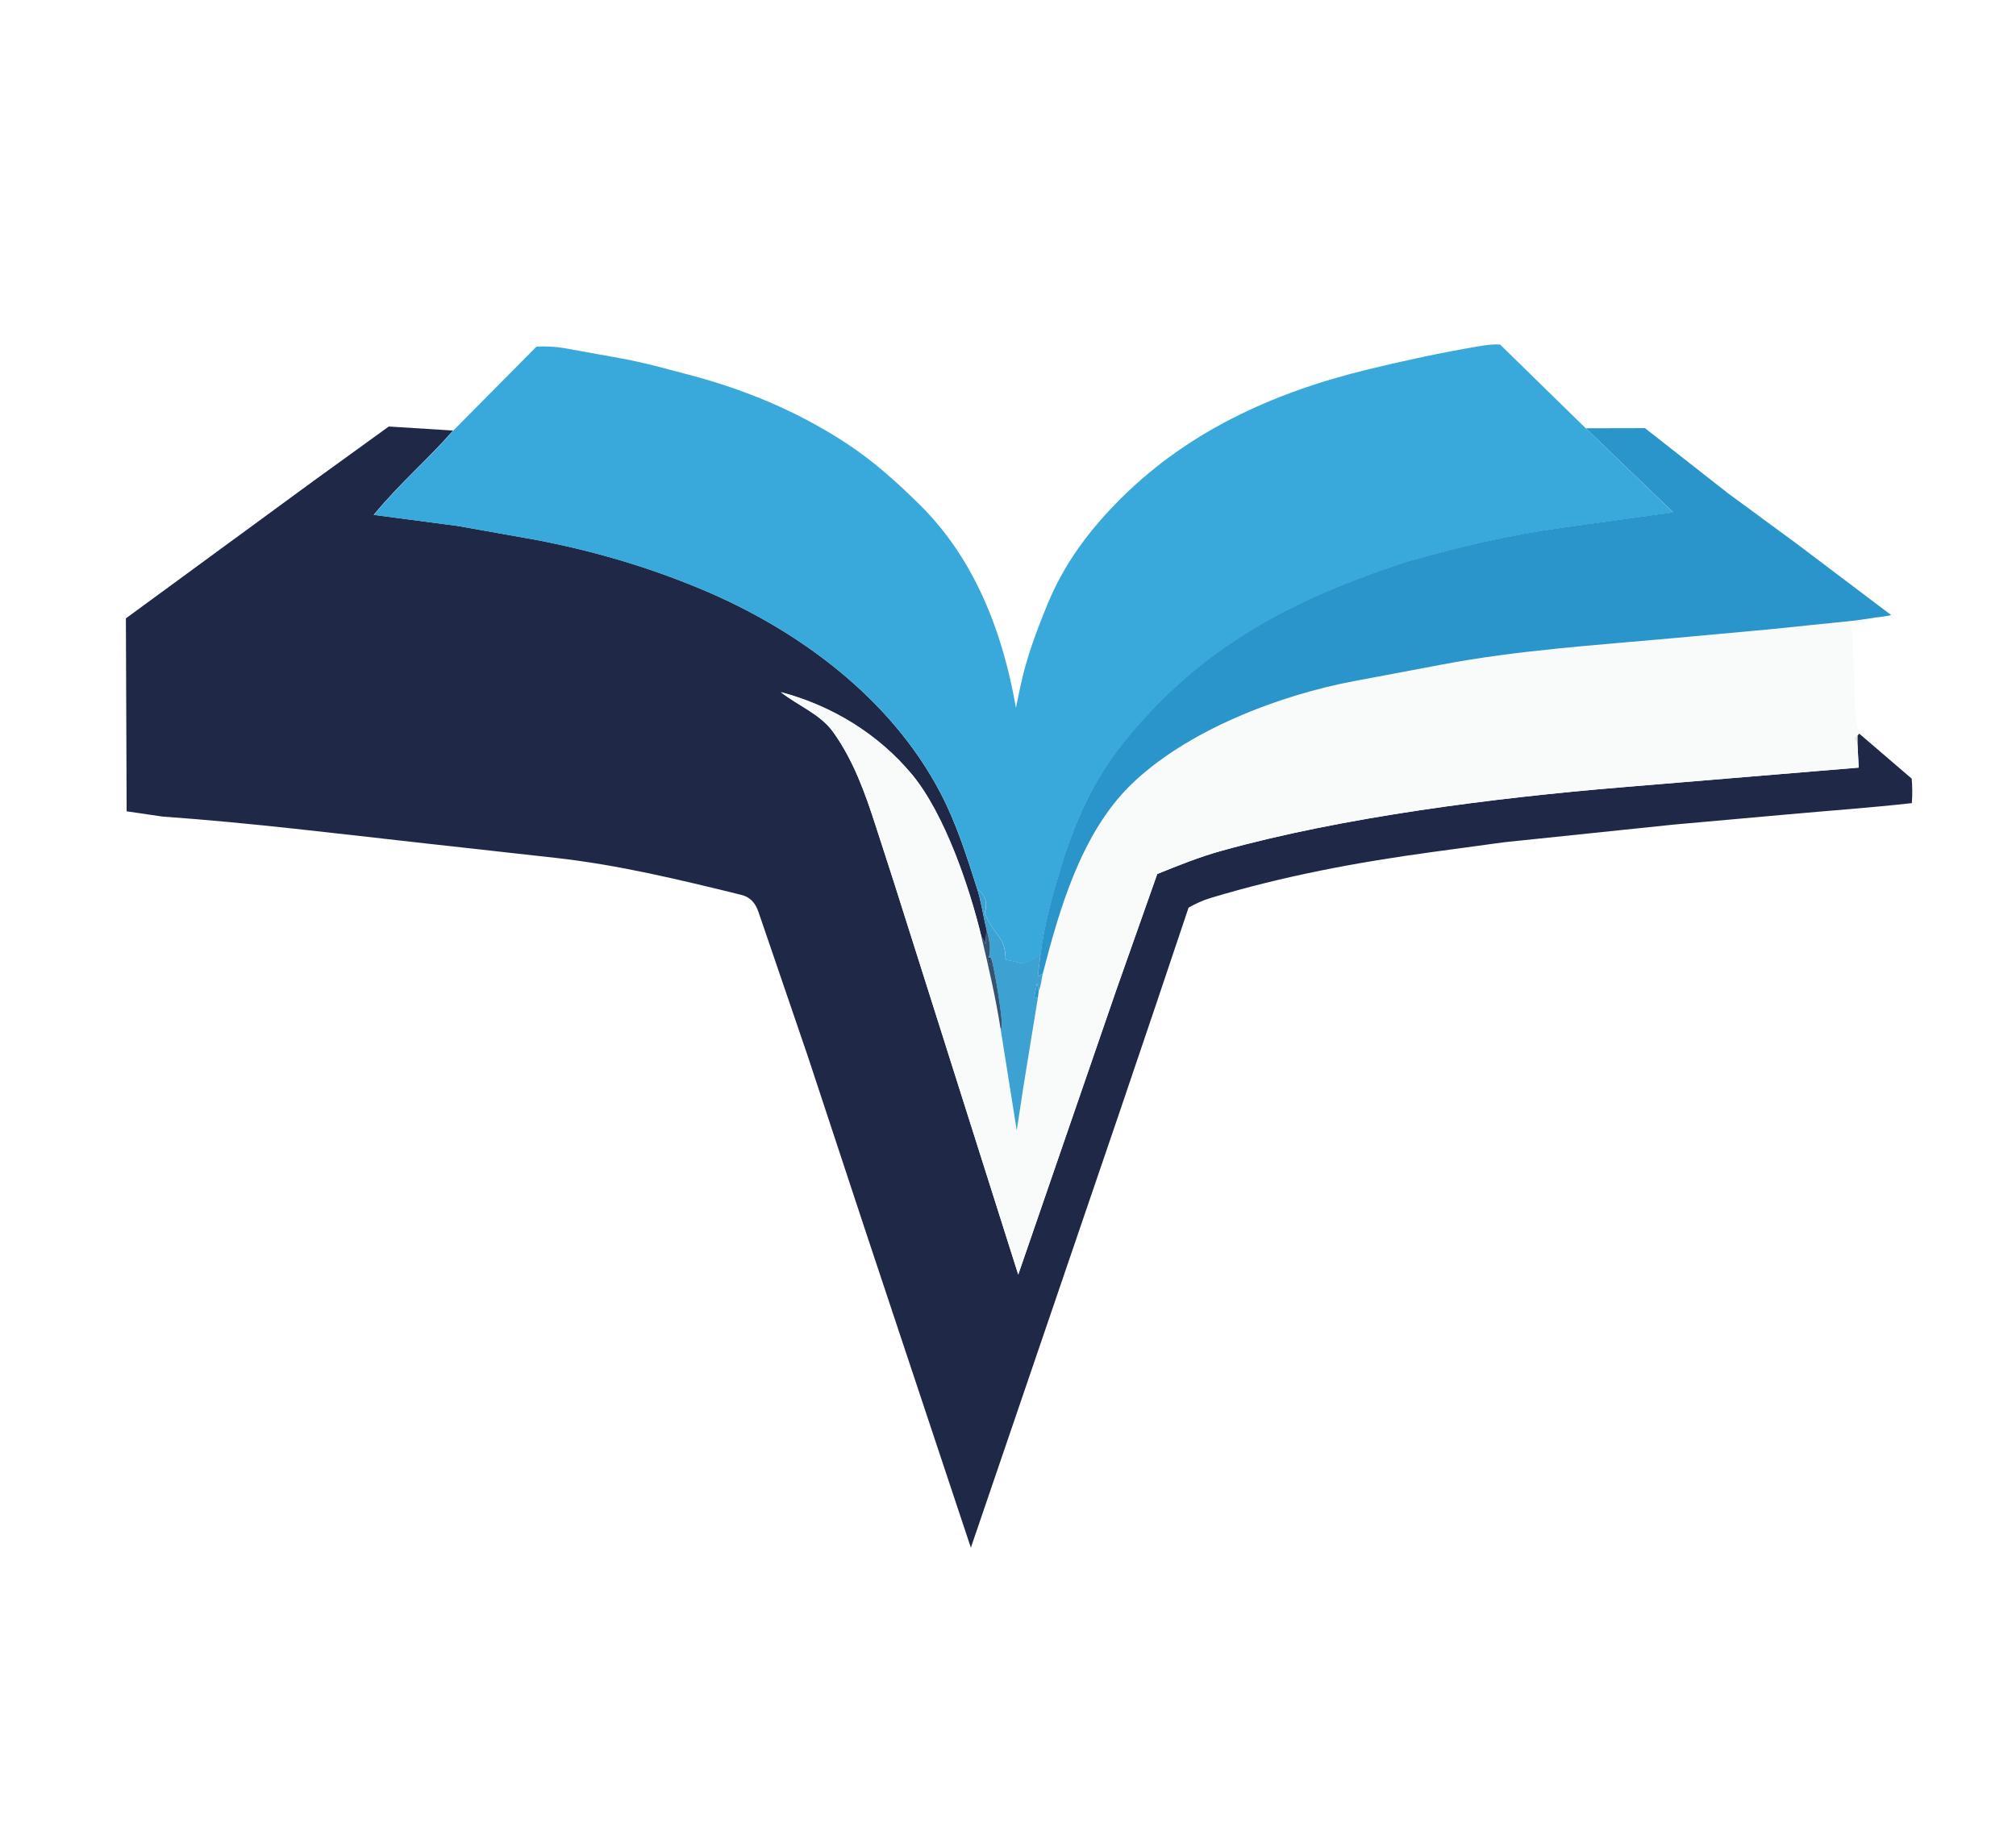
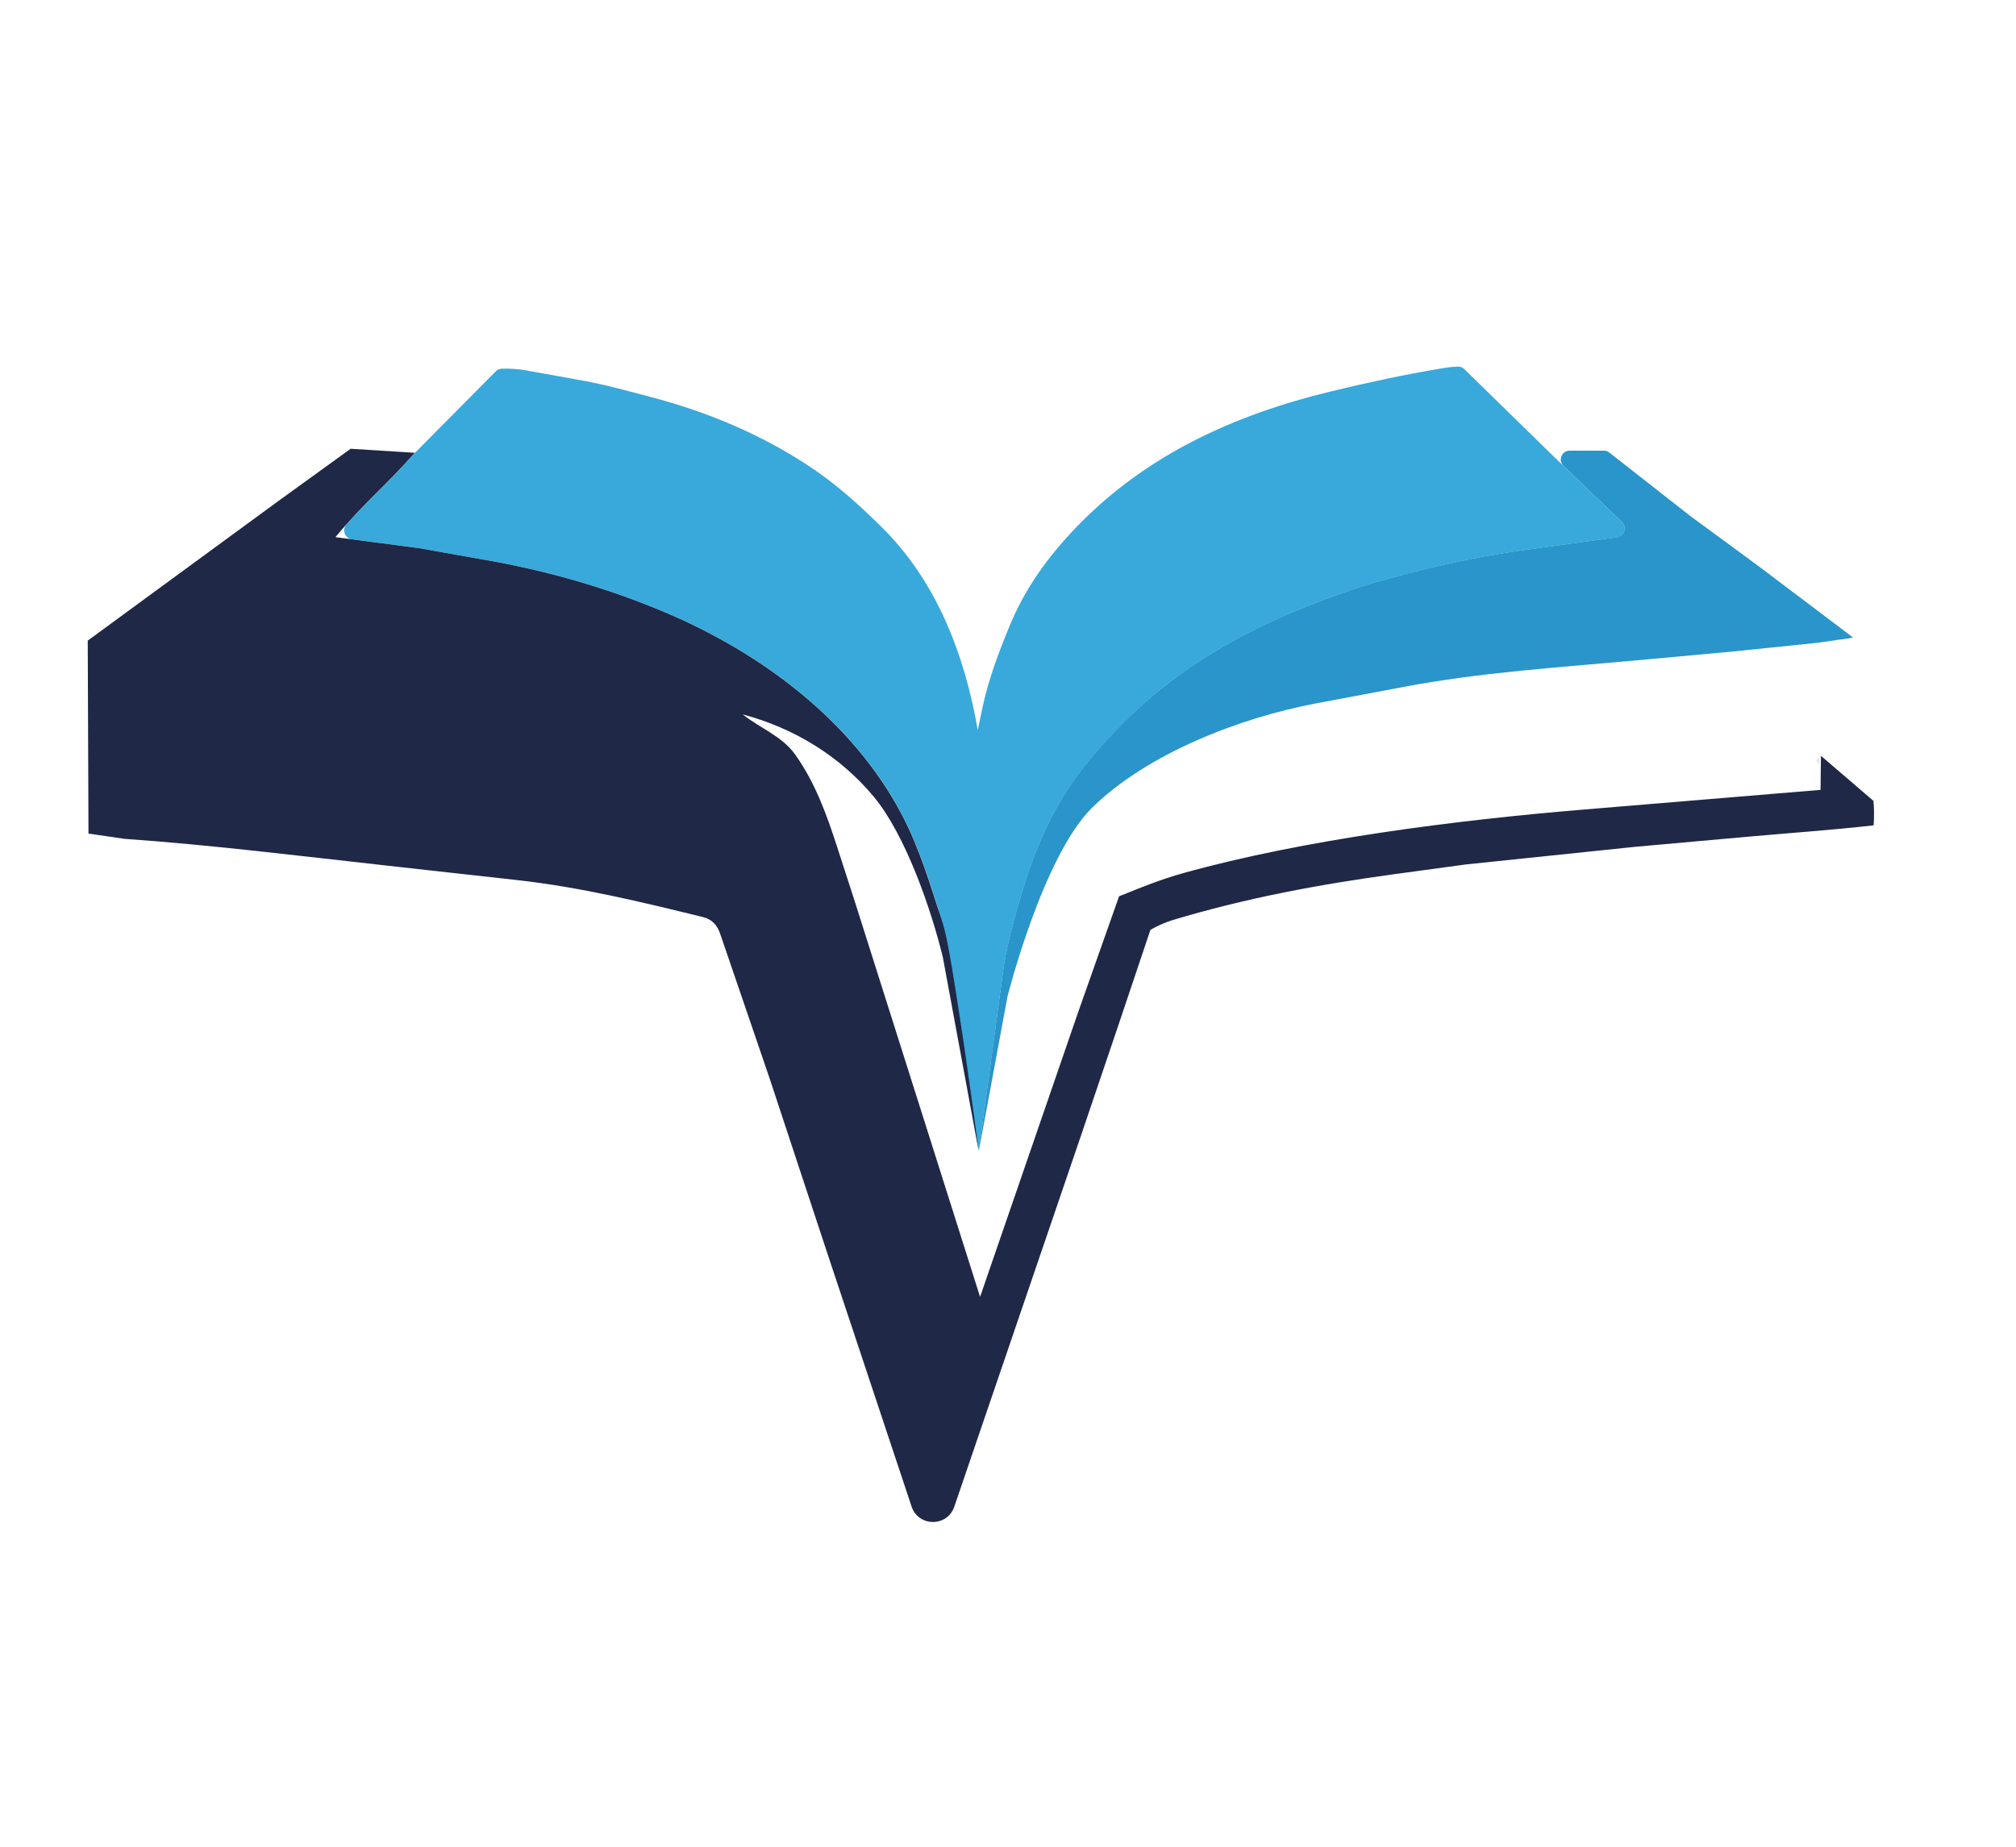
<svg xmlns="http://www.w3.org/2000/svg" id="Layer_1" data-name="Layer 1" viewBox="0 0 295.3 270.61">
  <defs>
    <style>
      .cls-1 {
-         fill: #3da2d1;
+         fill: #2995ca;
      }

      .cls-2 {
-         fill: #2995ca;
+         fill: #38a9da;
      }

      .cls-3 {
-         fill: #f9fafa;
+         fill: #1f2846;
      }

      .cls-4 {
-         fill: #345473;
-       }
- 
-       .cls-5 {
-         fill: #38a9da;
-       }
- 
-       .cls-6 {
-         fill: #1f2846;
-       }
- 
-       .cls-7 {
        fill: #e4e5e6;
      }
    </style>
  </defs>
-   <path class="cls-6" d="M66.37,63.07c-3.8,4.37-7.46,7.35-11.63,12.36l12.28,1.62,11.47,2.04c8.35,1.6,16.26,3.9,24.14,7.19,14.26,5.94,27.88,16,35.15,29.94,2.36,4.52,3.85,9.33,5.37,14.06.59,1.85.86,3.92,1.34,5.81l-.11,2.19-.64-1.09c-1.67-6.96-5.46-18.06-10.16-23.72s-11.68-10.07-19.21-12.06c2.63,2.07,5.78,3.17,7.73,5.93,2.91,4.1,4.59,8.77,6.13,13.54l2.65,8.19,18.27,57.68,14.3-41.52,6.06-17.17c3.24-1.31,6.15-2.49,9.42-3.4,17.77-4.95,40.02-7.76,58.54-9.3l34.79-2.89-.19-3.64v-1.06s.26-.29.26-.29l7.69,6.6c.11,1.19.11,2.45.02,3.59-6.31.7-12.1,1.1-18.29,1.66l-16.64,1.49-24.77,2.58-10.44,1.42c-11.1,1.51-21.89,3.52-32.62,6.76-1.09.33-2.23.86-3.18,1.4l-4.79,14.26-5.43,16.03-21.67,63.49-15.56-46.78-8.31-25.18-7.23-21.16c-.44-1.27-1.12-2.18-2.57-2.54-9.04-2.22-17.93-4.38-27.25-5.42l-18.8-2.09c-13-1.44-25.67-3.03-38.68-3.95l-5.26-.77-.11-28.27,27.67-20.27,10.84-7.84,9.4.59Z" />
-   <path class="cls-3" d="M274.51,90.52c-.77.68-1.74.66-3.28.67l.38,7.58c.15,3-.15,6.02.72,8.7l-.25.29c-.1.07-.47.36-.38.5l.37.56.19,3.64-34.79,2.89c-18.53,1.54-40.77,4.34-58.54,9.3-3.27.91-6.18,2.08-9.42,3.4l-6.06,17.17-14.3,41.52-18.27-57.68-2.65-8.19c-1.54-4.76-3.21-9.43-6.13-13.54-1.96-2.75-5.1-3.86-7.73-5.93,7.53,1.98,14.28,6.12,19.21,12.06s8.49,16.77,10.16,23.72c1.07,4.44,2.1,8.95,2.81,13.47l2.38,14.97.97-6.35,2.12-13.05c.05-.28.09-.76.13-1.06.36-.72.39-1.69.59-2.48,2.42-9.41,5.62-20.51,12.82-27.6,8.14-8.01,21.77-13.2,32.74-15.27l12.9-2.43c11.27-2.13,22.39-2.82,33.78-3.86l14.29-1.31,12.43-1.28,2.81-.4Z" />
-   <path class="cls-7" d="M272.07,108.82l-.37-.56c-.09-.14.28-.43.38-.5v1.06Z" />
-   <g>
-     <path class="cls-5" d="M232.31,62.78l12.8,12.31-16.26,2.25c-7.78,1.08-15.21,2.83-22.72,4.98-16.93,5.49-30.51,12.64-41.72,26.74-4.21,5.29-6.94,11.28-8.9,17.77-1.35,4.45-2.58,8.73-3.1,13.17l-2.51,1.18-2.59-.57c-.05-3.57-1.59-3.24-3.06-6.81.46-1.57.09-2.7-1.08-3.5-1.52-4.73-3.01-9.54-5.37-14.06-7.27-13.94-20.89-24-35.15-29.94-7.88-3.29-15.79-5.58-24.14-7.19l-11.47-2.04-12.28-1.62c4.18-5.01,7.83-7.99,11.63-12.36l12.19-12.3c1.24-.08,2.78-.01,4.04.21l8.31,1.5c3.39.61,6.6,1.52,9.96,2.4,8.25,2.17,15.98,5.39,23.1,10.06,3.96,2.6,7.22,5.55,10.57,8.83,8.13,7.94,12.3,18.69,14.25,29.9l.65-3.09c.89-4.22,2.38-8.21,4.02-12.17,2.3-5.57,5.64-10.15,9.76-14.44,10.19-10.59,23.11-16.46,37.21-19.88,5.41-1.31,10.61-2.44,16.08-3.36.99-.17,2.27-.36,3.21-.26l12.58,12.3Z" />
-     <path class="cls-2" d="M274.51,90.52l-2.81.4-12.43,1.28-14.29,1.31c-11.38,1.04-22.51,1.73-33.78,3.86l-12.9,2.43c-10.97,2.07-24.6,7.27-32.74,15.27-7.2,7.09-10.4,18.2-12.82,27.6l-.72.39.37-3.09c.53-4.45,1.75-8.73,3.1-13.17,1.97-6.49,4.69-12.47,8.9-17.77,11.21-14.1,24.8-21.25,41.72-26.74,7.51-2.15,14.94-3.9,22.72-4.98l16.26-2.25-12.8-12.31,8.66-.02,12.19,9.56,10.03,7.37,13.85,10.46c-.98.24-1.73.26-2.53.38Z" />
-     <path class="cls-1" d="M152.39,139.98l-.37,3.09.72-.39c-.2.79-.23,1.77-.59,2.48l-.25-1.12-.4,2.04s.49.13.52.14l-2.12,13.05-.97,6.35-2.38-14.97c.81.87-1.17-10.51-1.42-10.36l-.31.06c.46-1.29,0-2.94-.33-4.26-.48-1.89-.74-3.96-1.34-5.81,1.17.8,1.54,1.93,1.08,3.5,1.47,3.57,3.01,3.24,3.06,6.81l2.59.57,2.51-1.18Z" />
-     <path class="cls-4" d="M144.82,140.34l.18,1.05.13-1.1c.26-.15,2.24,11.23,1.42,10.36-.72-4.51-1.75-9.02-2.81-13.47l.64,1.09.11-2.19c.33,1.31.79,2.97.33,4.26Z" />
-     <path class="cls-2" d="M152.15,145.16c-.03.3-.08.78-.13,1.06-.03,0-.5-.12-.52-.14l.4-2.04.25,1.12Z" />
-     <polygon class="cls-6" points="144.82 140.34 145.13 140.29 145 141.39 144.82 140.34" />
-   </g>
+   <path class="cls-2" d="M226.72,66.05l10.87,10.45c.78.75.35,2.07-.72,2.22l-13.62,1.88c-7.78,1.08-15.21,2.83-22.72,4.98-16.93,5.49-30.51,12.64-41.72,26.74-4.21,5.29-6.94,11.28-8.9,17.77-1.28,4.21-2.45,8.28-3.01,12.47-.06.43-3.51,26.04-3.51,26.04-.17-.29-5.86-35.18-5.94-35.43-1.48-4.61-2.96-9.28-5.25-13.68-7.27-13.94-20.89-24-35.15-29.94-7.88-3.29-15.79-5.58-24.14-7.19l-11.47-2.04-9.9-1.31c-1.03-.14-1.49-1.37-.8-2.15,3.53-3.95,6.72-6.7,10.03-10.5.02-.02.03-.04.05-.05l11.81-11.91c.23-.23.53-.37.86-.38,1.14-.04,2.45.04,3.54.24l8.31,1.5c3.39.61,6.6,1.52,9.96,2.4,8.25,2.17,15.98,5.39,23.1,10.06,3.96,2.6,7.22,5.55,10.57,8.83,8.13,7.94,12.3,18.69,14.25,29.9l.65-3.09c.89-4.22,2.38-8.21,4.02-12.17,2.3-5.57,5.64-10.15,9.76-14.44,10.19-10.59,23.11-16.46,37.21-19.88,5.41-1.31,10.61-2.44,16.08-3.36.83-.14,1.86-.3,2.73-.29.31,0,.61.15.83.37l12.23,11.96Z" />
+   <path class="cls-3" d="M138.11,140.27c-1.69-6.97-5.45-17.92-10.12-23.54-4.93-5.93-11.68-10.07-19.21-12.06,2.63,2.07,5.78,3.17,7.73,5.93,2.91,4.1,4.59,8.77,6.13,13.54l2.65,8.19,18.27,57.68,14.3-41.52,6.06-17.17s0,0,0,0c3.24-1.31,6.15-2.49,9.42-3.4,17.77-4.95,40.02-7.76,58.54-9.3l34.79-2.89.06-4.99,7.69,6.6c.11,1.18.11,2.43.03,3.56,0,.02-.01.03-.03.03-6.29.7-12.08,1.1-18.26,1.65l-16.64,1.49-24.77,2.58-10.44,1.42c-11.1,1.51-21.89,3.52-32.62,6.76-1.09.33-2.23.86-3.18,1.41l-4.79,14.26-5.43,16.03-18.51,54.23c-1.02,2.99-5.25,2.97-6.25-.02l-12.47-37.5-8.31-25.18-7.23-21.16c-.43-1.27-1.12-2.18-2.57-2.54-9.04-2.22-17.93-4.38-27.25-5.42l-18.8-2.09c-13-1.44-25.67-3.03-38.68-3.95h0s-5.26-.77-5.26-.77l-.11-28.27,27.67-20.27,10.84-7.84s9.37.59,9.4.59c-3.8,4.37-7.46,7.35-11.63,12.36,0,0,12.28,1.62,12.28,1.62l11.47,2.04c8.35,1.6,16.26,3.9,24.14,7.19,14.26,5.94,27.88,16,35.15,29.94,2.54,4.87,4.08,10.09,5.73,15.19.56,1.73.94,3.06,2.45,12.8,1.76,11.29,3,21.16,3,21.16h0" />
+   <path class="cls-4" d="M266.48,112.09l-.37-.56c-.09-.14.28-.43.38-.5v1.06Z" />
+   <path class="cls-1" d="M268.92,93.79l-2.81.4-12.43,1.28-14.29,1.31c-11.38,1.04-22.51,1.73-33.78,3.86l-12.9,2.43c-10.97,2.07-24.6,7.27-32.74,15.27-7.2,7.09-12.38,27.6-12.38,27.6l-4.21,22.68,3.42-25.37c.53-4.45,1.75-8.73,3.1-13.17,1.97-6.49,4.69-12.47,8.9-17.77,11.21-14.1,24.8-21.25,41.72-26.74,7.51-2.15,14.94-3.9,22.72-4.98l13.62-1.88c1.07-.15,1.5-1.47.72-2.22l-8.56-8.23c-.84-.81-.27-2.23.89-2.23h5c.29-.01.57.08.8.26l11.84,9.28,10.03,7.37,13.85,10.46c-.98.24-1.73.26-2.53.38Z" />
</svg>
